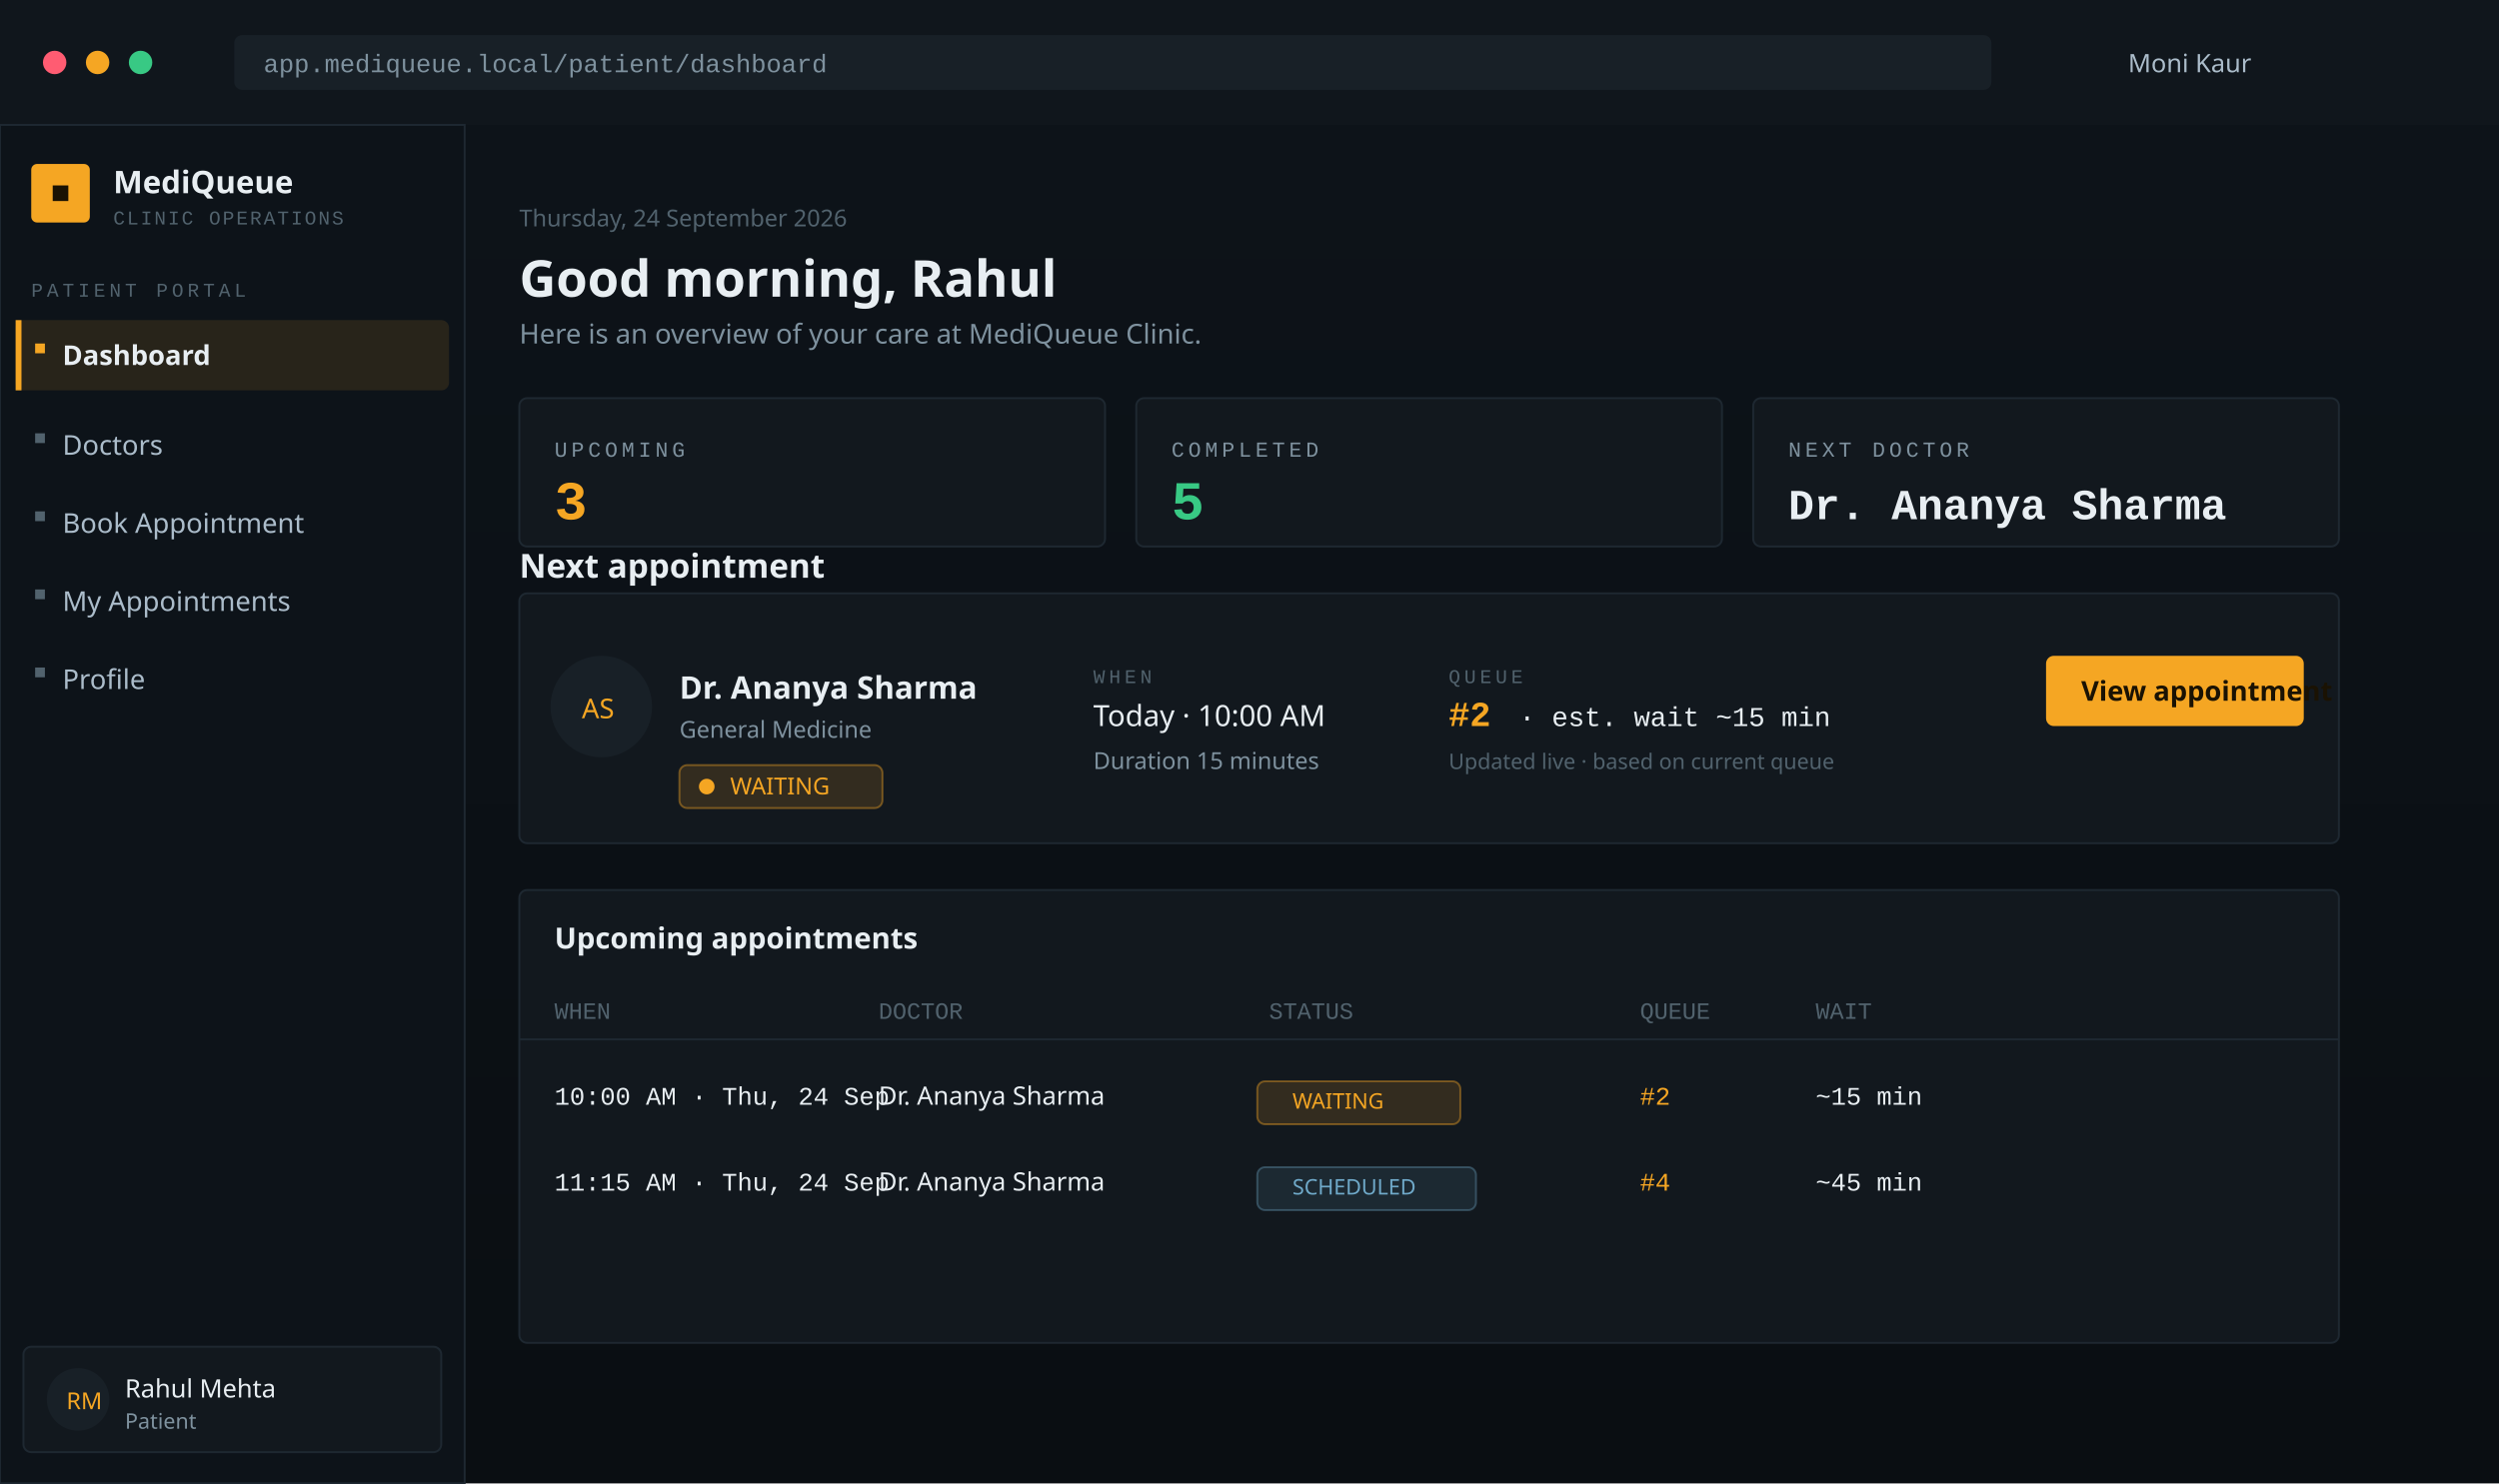
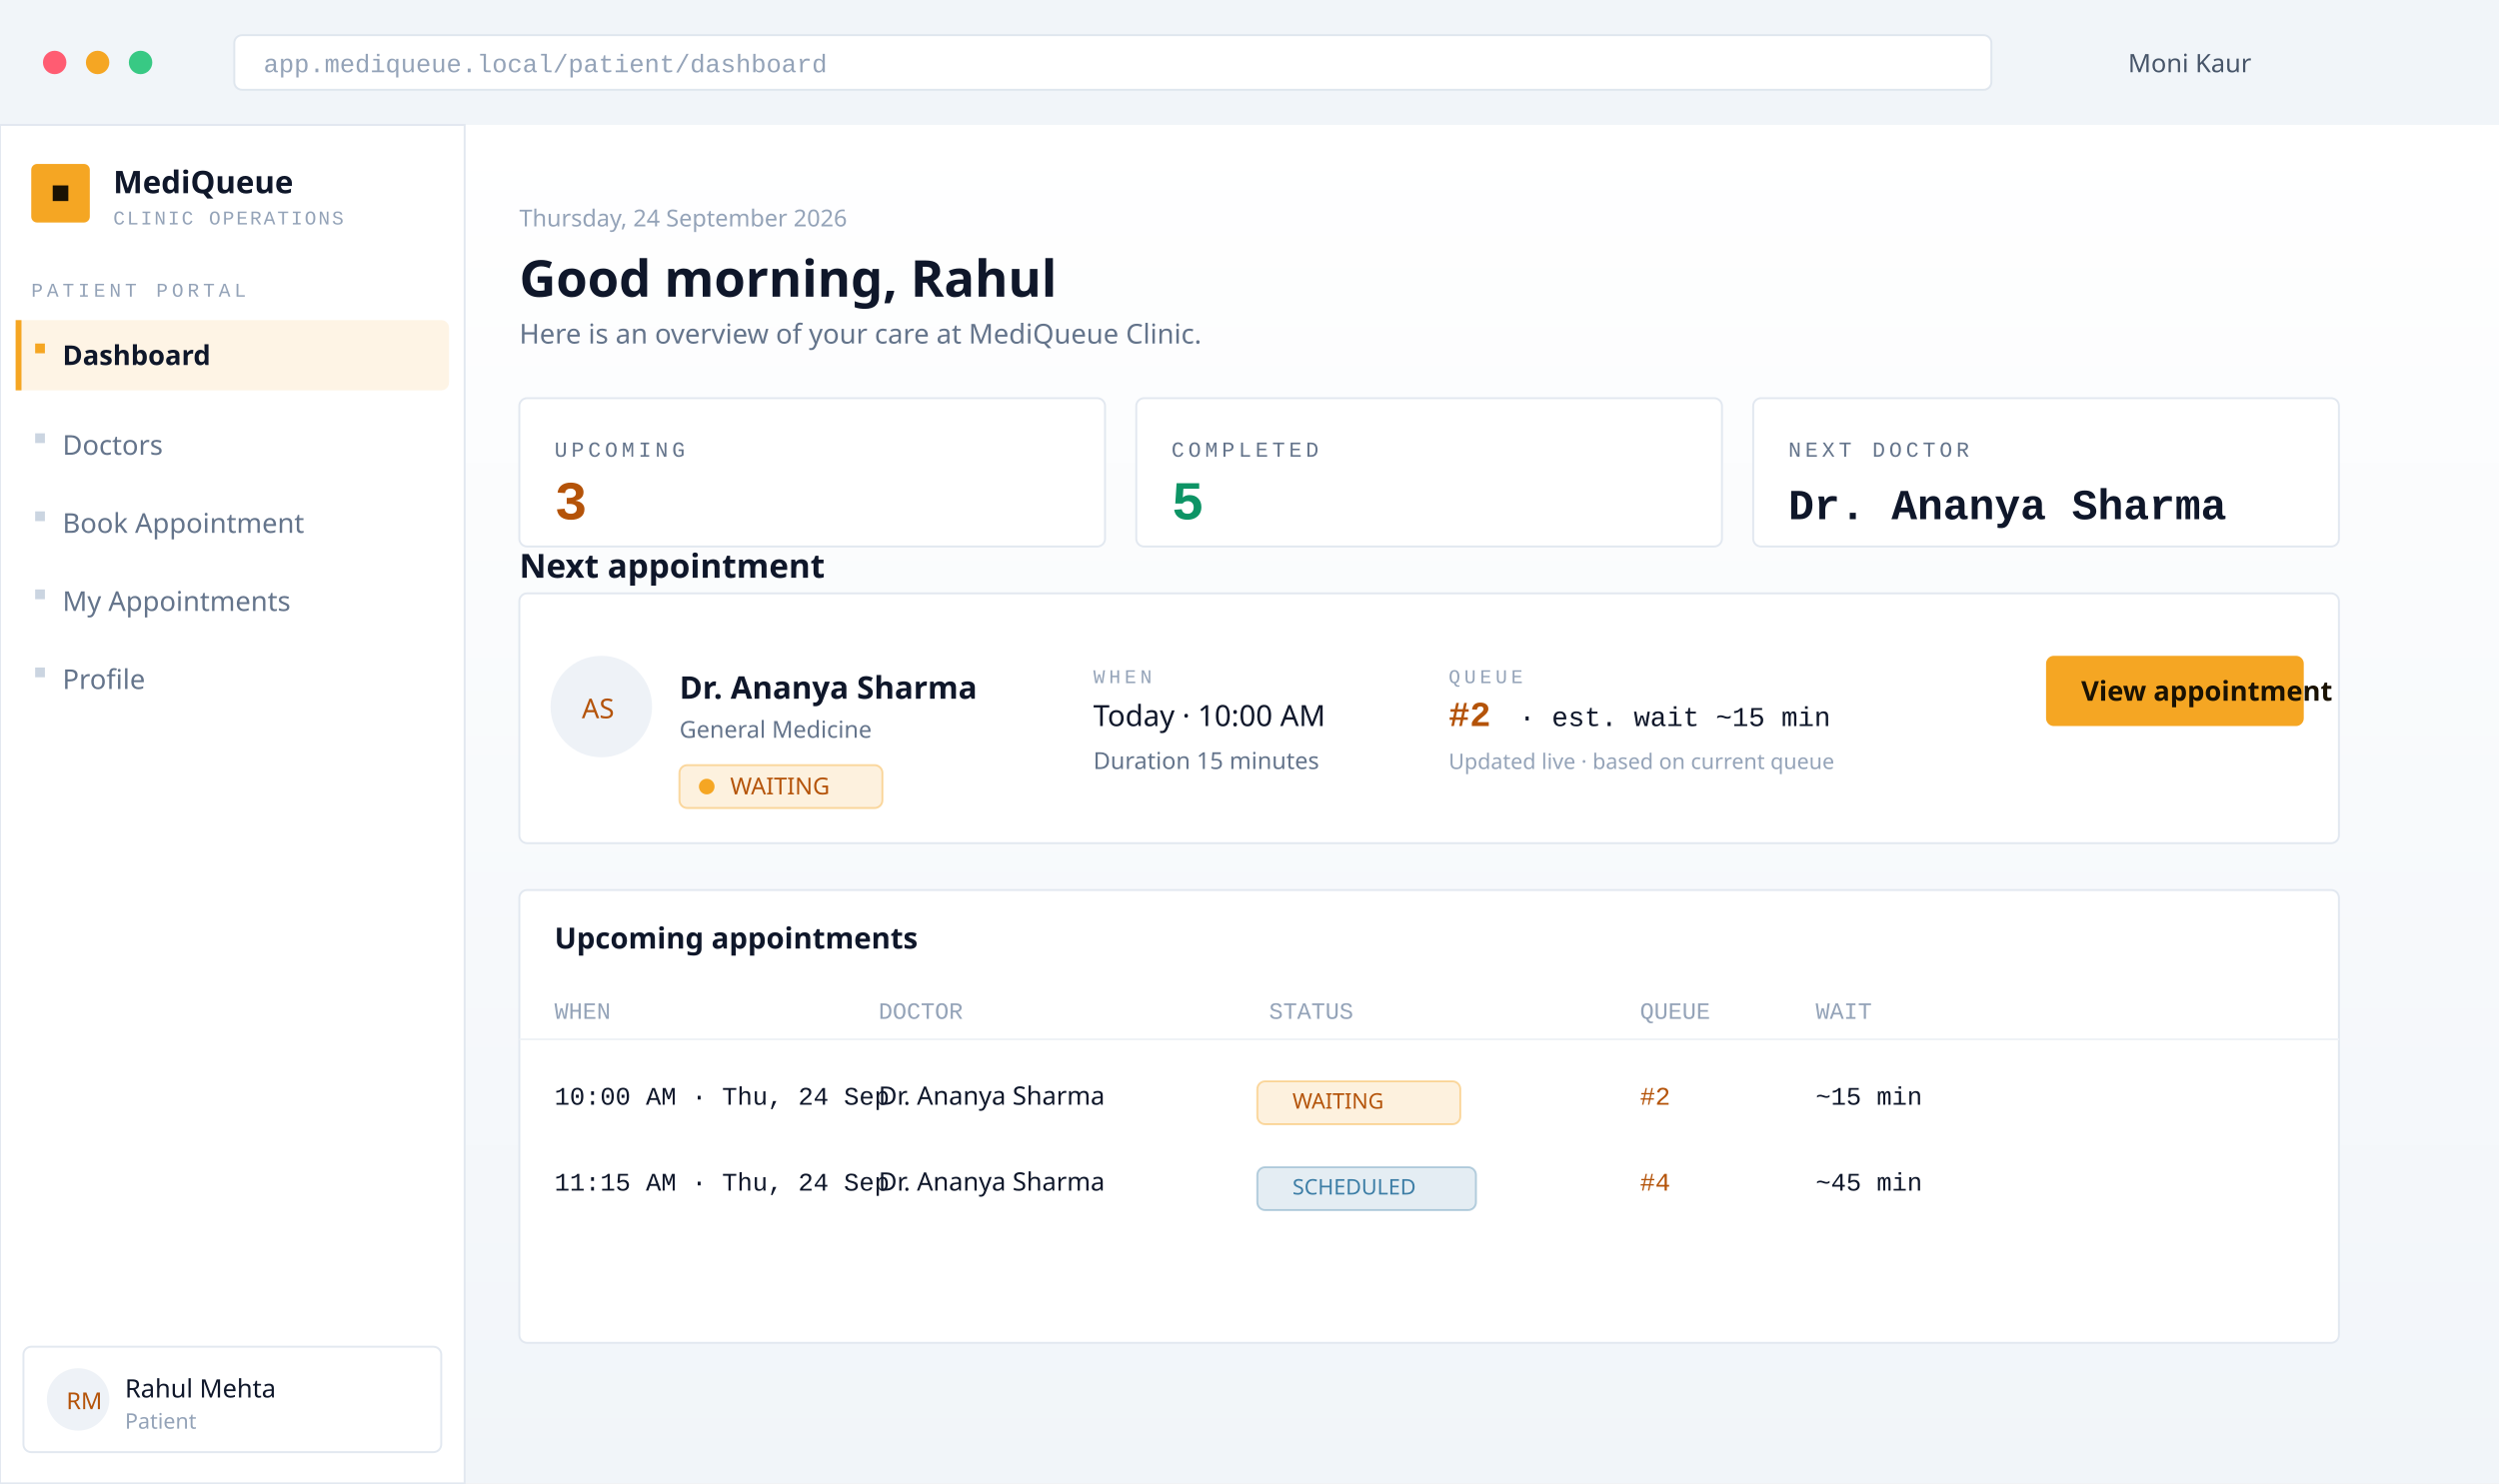
<svg xmlns="http://www.w3.org/2000/svg" width="1280" height="760" viewBox="0 0 1280 760">
  <defs>
    <linearGradient id="bg" x1="0" y1="0" x2="0" y2="1">
-       <stop offset="0" stop-color="#0d1319" />
-       <stop offset="1" stop-color="#0a0e12" />
+       <stop offset="0" stop-color="#ffffff" />
+       <stop offset="1" stop-color="#f1f5f9" />
    </linearGradient>
  </defs>
-   <rect width="1280" height="64" fill="#10161c" />
+   <rect width="1280" height="64" fill="#f1f5f9" />
  <circle cx="28" cy="32" r="6" fill="#ff5c72" />
  <circle cx="50" cy="32" r="6" fill="#f5a623" />
  <circle cx="72" cy="32" r="6" fill="#38c984" />
-   <rect x="120" y="18" width="900" height="28" rx="4" fill="#182027" />
-   <text x="135" y="37" font-family="'Courier New', Consolas, monospace" font-size="13" fill="#7e919e">app.mediqueue.local/patient/dashboard</text>
-   <text x="1090" y="37" font-family="'Segoe UI', sans-serif" font-size="13" fill="#abbcca">Moni Kaur</text>
+   <rect x="120" y="18" width="900" height="28" rx="4" fill="#ffffff" stroke="#dfe6ee" />
+   <text x="135" y="37" font-family="'Courier New', Consolas, monospace" font-size="13" fill="#94a3b8">app.mediqueue.local/patient/dashboard</text>
+   <text x="1090" y="37" font-family="'Segoe UI', sans-serif" font-size="13" fill="#475569">Moni Kaur</text>
  <rect y="64" width="1280" height="696" fill="url(#bg)" />
-   <rect x="0" y="64" width="238" height="696" fill="#0d1319" stroke="#1e2831" />
+   <rect x="0" y="64" width="238" height="696" fill="#ffffff" stroke="#e2e8f0" />
  <rect x="16" y="84" width="30" height="30" fill="#f5a623" rx="3" />
  <rect x="27" y="95" width="8" height="8" fill="#1a1203" />
-   <text x="58" y="99" font-family="'Segoe UI', sans-serif" font-size="16" font-weight="700" fill="#e8eef2">MediQueue</text>
-   <text x="58" y="115" font-family="'Courier New', Consolas, monospace" font-size="10" letter-spacing="1" fill="#51626d">CLINIC OPERATIONS</text>
-   <text x="16" y="152" font-family="'Courier New', Consolas, monospace" font-size="10" letter-spacing="2" fill="#51626d">PATIENT PORTAL</text>
+   <text x="58" y="99" font-family="'Segoe UI', sans-serif" font-size="16" font-weight="700" fill="#0f172a">MediQueue</text>
+   <text x="58" y="115" font-family="'Courier New', Consolas, monospace" font-size="10" letter-spacing="1" fill="#94a3b8">CLINIC OPERATIONS</text>
+   <text x="16" y="152" font-family="'Courier New', Consolas, monospace" font-size="10" letter-spacing="2" fill="#94a3b8">PATIENT PORTAL</text>
  <g font-family="'Segoe UI', sans-serif" font-size="14">
    <rect x="8" y="164" width="222" height="36" rx="4" fill="rgba(245,166,35,0.12)" />
    <rect x="8" y="164" width="3" height="36" fill="#f5a623" />
    <rect x="18" y="176" width="5" height="5" fill="#f5a623" />
-     <text x="32" y="187" fill="#e8eef2" font-weight="600">Dashboard</text>
-     <rect x="18" y="222" width="5" height="5" fill="#51626d" />
-     <text x="32" y="233" fill="#abbcca">Doctors</text>
-     <rect x="18" y="262" width="5" height="5" fill="#51626d" />
-     <text x="32" y="273" fill="#abbcca">Book Appointment</text>
-     <rect x="18" y="302" width="5" height="5" fill="#51626d" />
-     <text x="32" y="313" fill="#abbcca">My Appointments</text>
-     <rect x="18" y="342" width="5" height="5" fill="#51626d" />
-     <text x="32" y="353" fill="#abbcca">Profile</text>
+     <text x="32" y="187" fill="#0f172a" font-weight="600">Dashboard</text>
+     <rect x="18" y="222" width="5" height="5" fill="#cbd5e1" />
+     <text x="32" y="233" fill="#64748b">Doctors</text>
+     <rect x="18" y="262" width="5" height="5" fill="#cbd5e1" />
+     <text x="32" y="273" fill="#64748b">Book Appointment</text>
+     <rect x="18" y="302" width="5" height="5" fill="#cbd5e1" />
+     <text x="32" y="313" fill="#64748b">My Appointments</text>
+     <rect x="18" y="342" width="5" height="5" fill="#cbd5e1" />
+     <text x="32" y="353" fill="#64748b">Profile</text>
  </g>
-   <rect x="12" y="690" width="214" height="54" rx="4" fill="#12181e" stroke="#1e2831" />
-   <circle cx="40" cy="717" r="16" fill="#182027" />
-   <text x="34" y="722" font-family="'Segoe UI', sans-serif" font-size="12" fill="#f5a623">RM</text>
-   <text x="64" y="716" font-family="'Segoe UI', sans-serif" font-size="13" fill="#e8eef2">Rahul Mehta</text>
-   <text x="64" y="732" font-family="'Segoe UI', sans-serif" font-size="11" fill="#7e919e">Patient</text>
+   <rect x="12" y="690" width="214" height="54" rx="4" fill="#ffffff" stroke="#e2e8f0" />
+   <circle cx="40" cy="717" r="16" fill="#eef2f7" />
+   <text x="34" y="722" font-family="'Segoe UI', sans-serif" font-size="12" fill="#b45309">RM</text>
+   <text x="64" y="716" font-family="'Segoe UI', sans-serif" font-size="13" fill="#0f172a">Rahul Mehta</text>
+   <text x="64" y="732" font-family="'Segoe UI', sans-serif" font-size="11" fill="#94a3b8">Patient</text>
  <g>
-     <text x="266" y="116" font-family="'Segoe UI', sans-serif" font-size="12" fill="#51626d">Thursday, 24 September 2026</text>
-     <text x="266" y="152" font-family="'Segoe UI', sans-serif" font-size="26" font-weight="700" fill="#e8eef2">Good morning, Rahul</text>
-     <text x="266" y="176" font-family="'Segoe UI', sans-serif" font-size="14" fill="#7e919e">Here is an overview of your care at MediQueue Clinic.</text>
+     <text x="266" y="116" font-family="'Segoe UI', sans-serif" font-size="12" fill="#94a3b8">Thursday, 24 September 2026</text>
+     <text x="266" y="152" font-family="'Segoe UI', sans-serif" font-size="26" font-weight="700" fill="#0f172a">Good morning, Rahul</text>
+     <text x="266" y="176" font-family="'Segoe UI', sans-serif" font-size="14" fill="#64748b">Here is an overview of your care at MediQueue Clinic.</text>
    <g font-family="'Courier New', Consolas, monospace">
-       <rect x="266" y="204" width="300" height="76" rx="4" fill="#12181e" stroke="#1e2831" />
-       <text x="284" y="234" font-size="11" letter-spacing="2" fill="#7e919e">UPCOMING</text>
-       <text x="284" y="266" font-size="28" font-weight="700" fill="#f5a623">3</text>
-       <rect x="582" y="204" width="300" height="76" rx="4" fill="#12181e" stroke="#1e2831" />
-       <text x="600" y="234" font-size="11" letter-spacing="2" fill="#7e919e">COMPLETED</text>
-       <text x="600" y="266" font-size="28" font-weight="700" fill="#38c984">5</text>
-       <rect x="898" y="204" width="300" height="76" rx="4" fill="#12181e" stroke="#1e2831" />
-       <text x="916" y="234" font-size="11" letter-spacing="2" fill="#7e919e">NEXT DOCTOR</text>
-       <text x="916" y="266" font-size="22" font-weight="700" fill="#e8eef2">Dr. Ananya Sharma</text>
+       <rect x="266" y="204" width="300" height="76" rx="4" fill="#ffffff" stroke="#e2e8f0" />
+       <text x="284" y="234" font-size="11" letter-spacing="2" fill="#64748b">UPCOMING</text>
+       <text x="284" y="266" font-size="28" font-weight="700" fill="#b45309">3</text>
+       <rect x="582" y="204" width="300" height="76" rx="4" fill="#ffffff" stroke="#e2e8f0" />
+       <text x="600" y="234" font-size="11" letter-spacing="2" fill="#64748b">COMPLETED</text>
+       <text x="600" y="266" font-size="28" font-weight="700" fill="#0d9465">5</text>
+       <rect x="898" y="204" width="300" height="76" rx="4" fill="#ffffff" stroke="#e2e8f0" />
+       <text x="916" y="234" font-size="11" letter-spacing="2" fill="#64748b">NEXT DOCTOR</text>
+       <text x="916" y="266" font-size="22" font-weight="700" fill="#0f172a">Dr. Ananya Sharma</text>
    </g>
-     <rect x="266" y="304" width="932" height="128" rx="4" fill="#12181e" stroke="#1e2831" />
-     <text x="266" y="296" font-family="'Segoe UI', sans-serif" font-size="17" font-weight="700" fill="#e8eef2">Next appointment</text>
-     <circle cx="308" cy="362" r="26" fill="#182027" />
-     <text x="298" y="368" font-family="'Segoe UI', sans-serif" font-size="14" fill="#f5a623">AS</text>
-     <text x="348" y="358" font-family="'Segoe UI', sans-serif" font-size="16" font-weight="700" fill="#e8eef2">Dr. Ananya Sharma</text>
-     <text x="348" y="378" font-family="'Segoe UI', sans-serif" font-size="12" fill="#7e919e">General Medicine</text>
+     <rect x="266" y="304" width="932" height="128" rx="4" fill="#ffffff" stroke="#e2e8f0" />
+     <text x="266" y="296" font-family="'Segoe UI', sans-serif" font-size="17" font-weight="700" fill="#0f172a">Next appointment</text>
+     <circle cx="308" cy="362" r="26" fill="#eef2f7" />
+     <text x="298" y="368" font-family="'Segoe UI', sans-serif" font-size="14" fill="#b45309">AS</text>
+     <text x="348" y="358" font-family="'Segoe UI', sans-serif" font-size="16" font-weight="700" fill="#0f172a">Dr. Ananya Sharma</text>
+     <text x="348" y="378" font-family="'Segoe UI', sans-serif" font-size="12" fill="#64748b">General Medicine</text>
    <rect x="348" y="392" width="104" height="22" rx="4" fill="rgba(245,166,35,0.15)" stroke="rgba(245,166,35,0.4)" />
    <circle cx="362" cy="403" r="4" fill="#f5a623" />
-     <text x="374" y="407" font-family="'Segoe UI', sans-serif" font-size="12" fill="#f5a623">WAITING</text>
-     <text x="560" y="350" font-family="'Courier New', Consolas, monospace" font-size="10" letter-spacing="2" fill="#51626d">WHEN</text>
-     <text x="560" y="372" font-family="'Segoe UI', sans-serif" font-size="15" fill="#e8eef2">Today · 10:00 AM</text>
-     <text x="560" y="394" font-family="'Segoe UI', sans-serif" font-size="12" fill="#7e919e">Duration 15 minutes</text>
-     <text x="742" y="350" font-family="'Courier New', Consolas, monospace" font-size="10" letter-spacing="2" fill="#51626d">QUEUE</text>
-     <text x="742" y="372" font-family="'Courier New', Consolas, monospace" font-size="18" font-weight="700" fill="#f5a623">#2</text>
-     <text x="778" y="372" font-family="'Courier New', Consolas, monospace" font-size="14" fill="#e8eef2">· est. wait ~15 min</text>
-     <text x="742" y="394" font-family="'Segoe UI', sans-serif" font-size="11" fill="#51626d">Updated live · based on current queue</text>
+     <text x="374" y="407" font-family="'Segoe UI', sans-serif" font-size="12" fill="#b45309">WAITING</text>
+     <text x="560" y="350" font-family="'Courier New', Consolas, monospace" font-size="10" letter-spacing="2" fill="#94a3b8">WHEN</text>
+     <text x="560" y="372" font-family="'Segoe UI', sans-serif" font-size="15" fill="#0f172a">Today · 10:00 AM</text>
+     <text x="560" y="394" font-family="'Segoe UI', sans-serif" font-size="12" fill="#64748b">Duration 15 minutes</text>
+     <text x="742" y="350" font-family="'Courier New', Consolas, monospace" font-size="10" letter-spacing="2" fill="#94a3b8">QUEUE</text>
+     <text x="742" y="372" font-family="'Courier New', Consolas, monospace" font-size="18" font-weight="700" fill="#b45309">#2</text>
+     <text x="778" y="372" font-family="'Courier New', Consolas, monospace" font-size="14" fill="#0f172a">· est. wait ~15 min</text>
+     <text x="742" y="394" font-family="'Segoe UI', sans-serif" font-size="11" fill="#94a3b8">Updated live · based on current queue</text>
    <rect x="1048" y="336" width="132" height="36" rx="4" fill="#f5a623" />
    <text x="1066" y="359" font-family="'Segoe UI', sans-serif" font-size="14" font-weight="700" fill="#1a1203">View appointment</text>
-     <rect x="266" y="456" width="932" height="232" rx="4" fill="#12181e" stroke="#1e2831" />
-     <text x="284" y="486" font-family="'Segoe UI', sans-serif" font-size="15" font-weight="700" fill="#e8eef2">Upcoming appointments</text>
+     <rect x="266" y="456" width="932" height="232" rx="4" fill="#ffffff" stroke="#e2e8f0" />
+     <text x="284" y="486" font-family="'Segoe UI', sans-serif" font-size="15" font-weight="700" fill="#0f172a">Upcoming appointments</text>
    <g font-family="'Courier New', Consolas, monospace" font-size="12">
-       <text x="284" y="522" fill="#51626d">WHEN</text>
-       <text x="450" y="522" fill="#51626d">DOCTOR</text>
-       <text x="650" y="522" fill="#51626d">STATUS</text>
-       <text x="840" y="522" fill="#51626d">QUEUE</text>
-       <text x="930" y="522" fill="#51626d">WAIT</text>
+       <text x="284" y="522" fill="#94a3b8">WHEN</text>
+       <text x="450" y="522" fill="#94a3b8">DOCTOR</text>
+       <text x="650" y="522" fill="#94a3b8">STATUS</text>
+       <text x="840" y="522" fill="#94a3b8">QUEUE</text>
+       <text x="930" y="522" fill="#94a3b8">WAIT</text>
    </g>
-     <rect x="266" y="532" width="932" height="1" fill="#1e2831" />
+     <rect x="266" y="532" width="932" height="1" fill="#eef2f6" />
    <g font-family="'Segoe UI', sans-serif" font-size="13">
-       <text x="284" y="566" font-family="'Courier New', Consolas, monospace" fill="#e8eef2">10:00 AM · Thu, 24 Sep</text>
-       <text x="450" y="566" fill="#e8eef2">Dr. Ananya Sharma</text>
+       <text x="284" y="566" font-family="'Courier New', Consolas, monospace" fill="#0f172a">10:00 AM · Thu, 24 Sep</text>
+       <text x="450" y="566" fill="#0f172a">Dr. Ananya Sharma</text>
      <rect x="644" y="554" width="104" height="22" rx="4" fill="rgba(245,166,35,0.15)" stroke="rgba(245,166,35,0.4)" />
-       <text x="662" y="568" font-size="11" fill="#f5a623">WAITING</text>
-       <text x="840" y="566" font-family="'Courier New', Consolas, monospace" fill="#f5a623">#2</text>
-       <text x="930" y="566" font-family="'Courier New', Consolas, monospace" fill="#e8eef2">~15 min</text>
-       <text x="284" y="610" font-family="'Courier New', Consolas, monospace" fill="#e8eef2">11:15 AM · Thu, 24 Sep</text>
-       <text x="450" y="610" fill="#e8eef2">Dr. Ananya Sharma</text>
-       <rect x="644" y="598" width="112" height="22" rx="4" fill="rgba(90,143,176,0.14)" stroke="rgba(111,169,201,0.35)" />
-       <text x="662" y="612" font-size="11" fill="#6fa9c9">SCHEDULED</text>
-       <text x="840" y="610" font-family="'Courier New', Consolas, monospace" fill="#f5a623">#4</text>
-       <text x="930" y="610" font-family="'Courier New', Consolas, monospace" fill="#e8eef2">~45 min</text>
+       <text x="662" y="568" font-size="11" fill="#b45309">WAITING</text>
+       <text x="840" y="566" font-family="'Courier New', Consolas, monospace" fill="#b45309">#2</text>
+       <text x="930" y="566" font-family="'Courier New', Consolas, monospace" fill="#0f172a">~15 min</text>
+       <text x="284" y="610" font-family="'Courier New', Consolas, monospace" fill="#0f172a">11:15 AM · Thu, 24 Sep</text>
+       <text x="450" y="610" fill="#0f172a">Dr. Ananya Sharma</text>
+       <rect x="644" y="598" width="112" height="22" rx="4" fill="rgba(61,126,166,0.14)" stroke="rgba(61,126,166,0.35)" />
+       <text x="662" y="612" font-size="11" fill="#3d7ea6">SCHEDULED</text>
+       <text x="840" y="610" font-family="'Courier New', Consolas, monospace" fill="#b45309">#4</text>
+       <text x="930" y="610" font-family="'Courier New', Consolas, monospace" fill="#0f172a">~45 min</text>
    </g>
  </g>
</svg>
